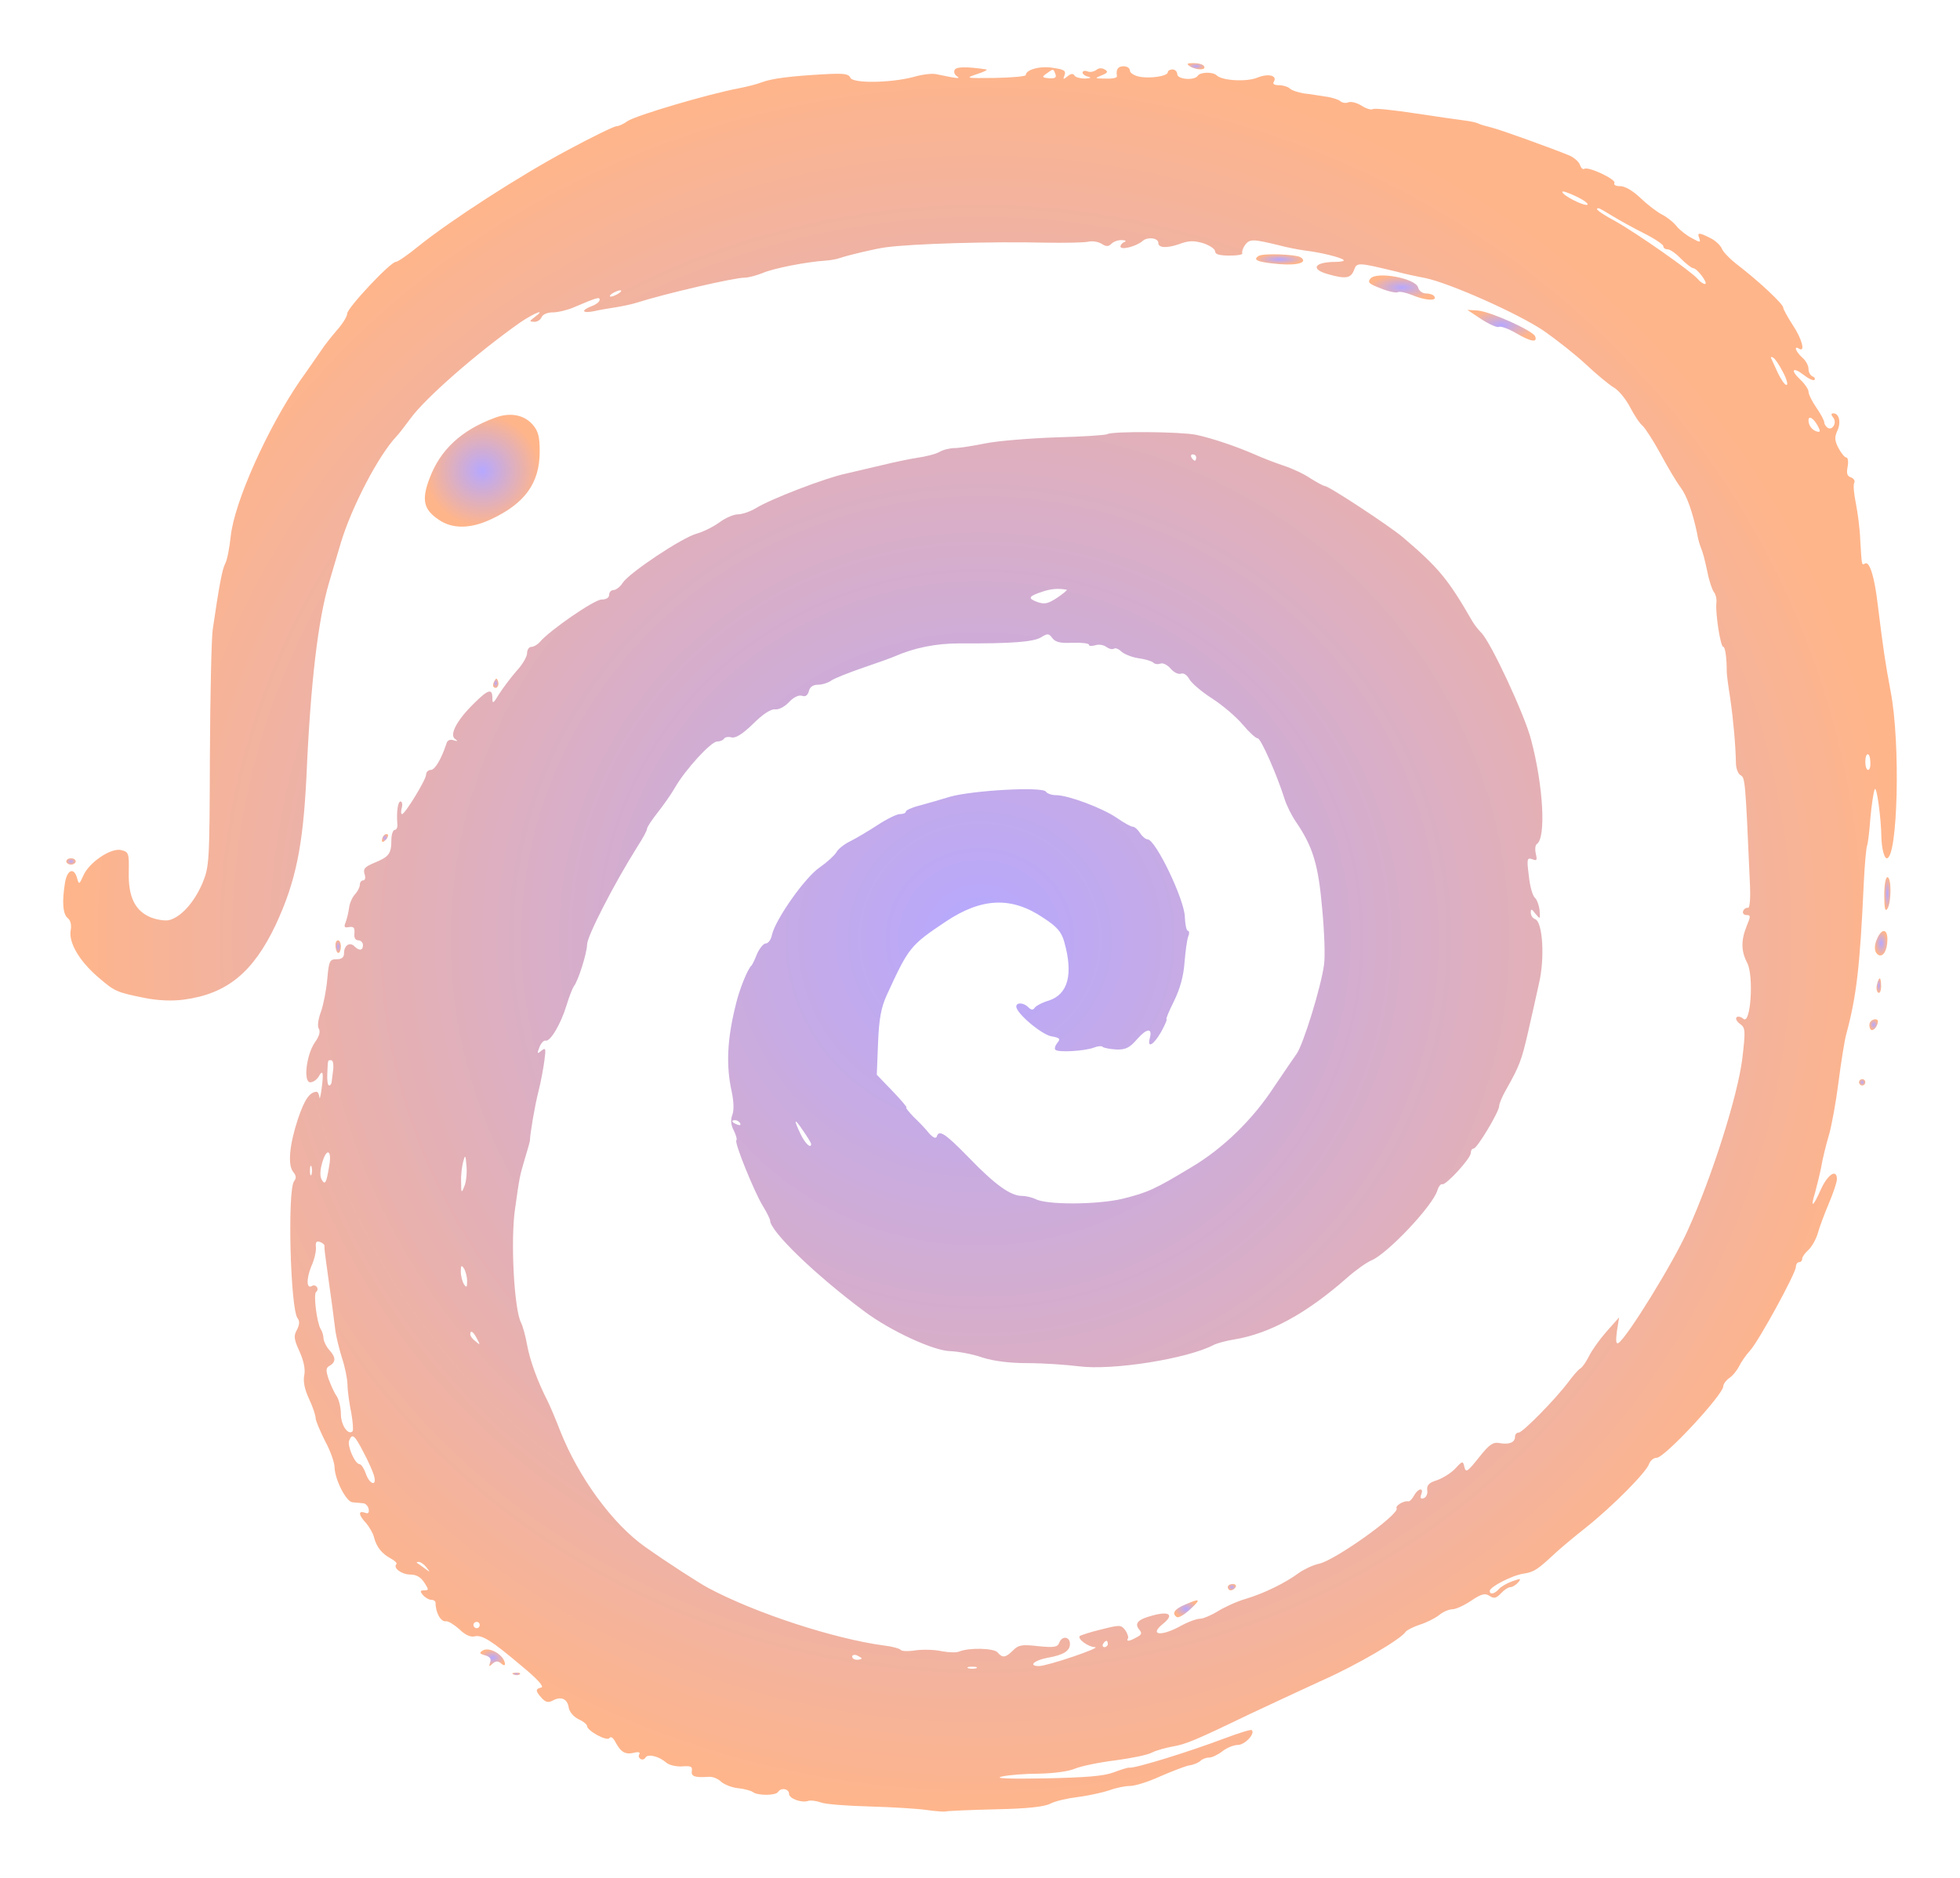
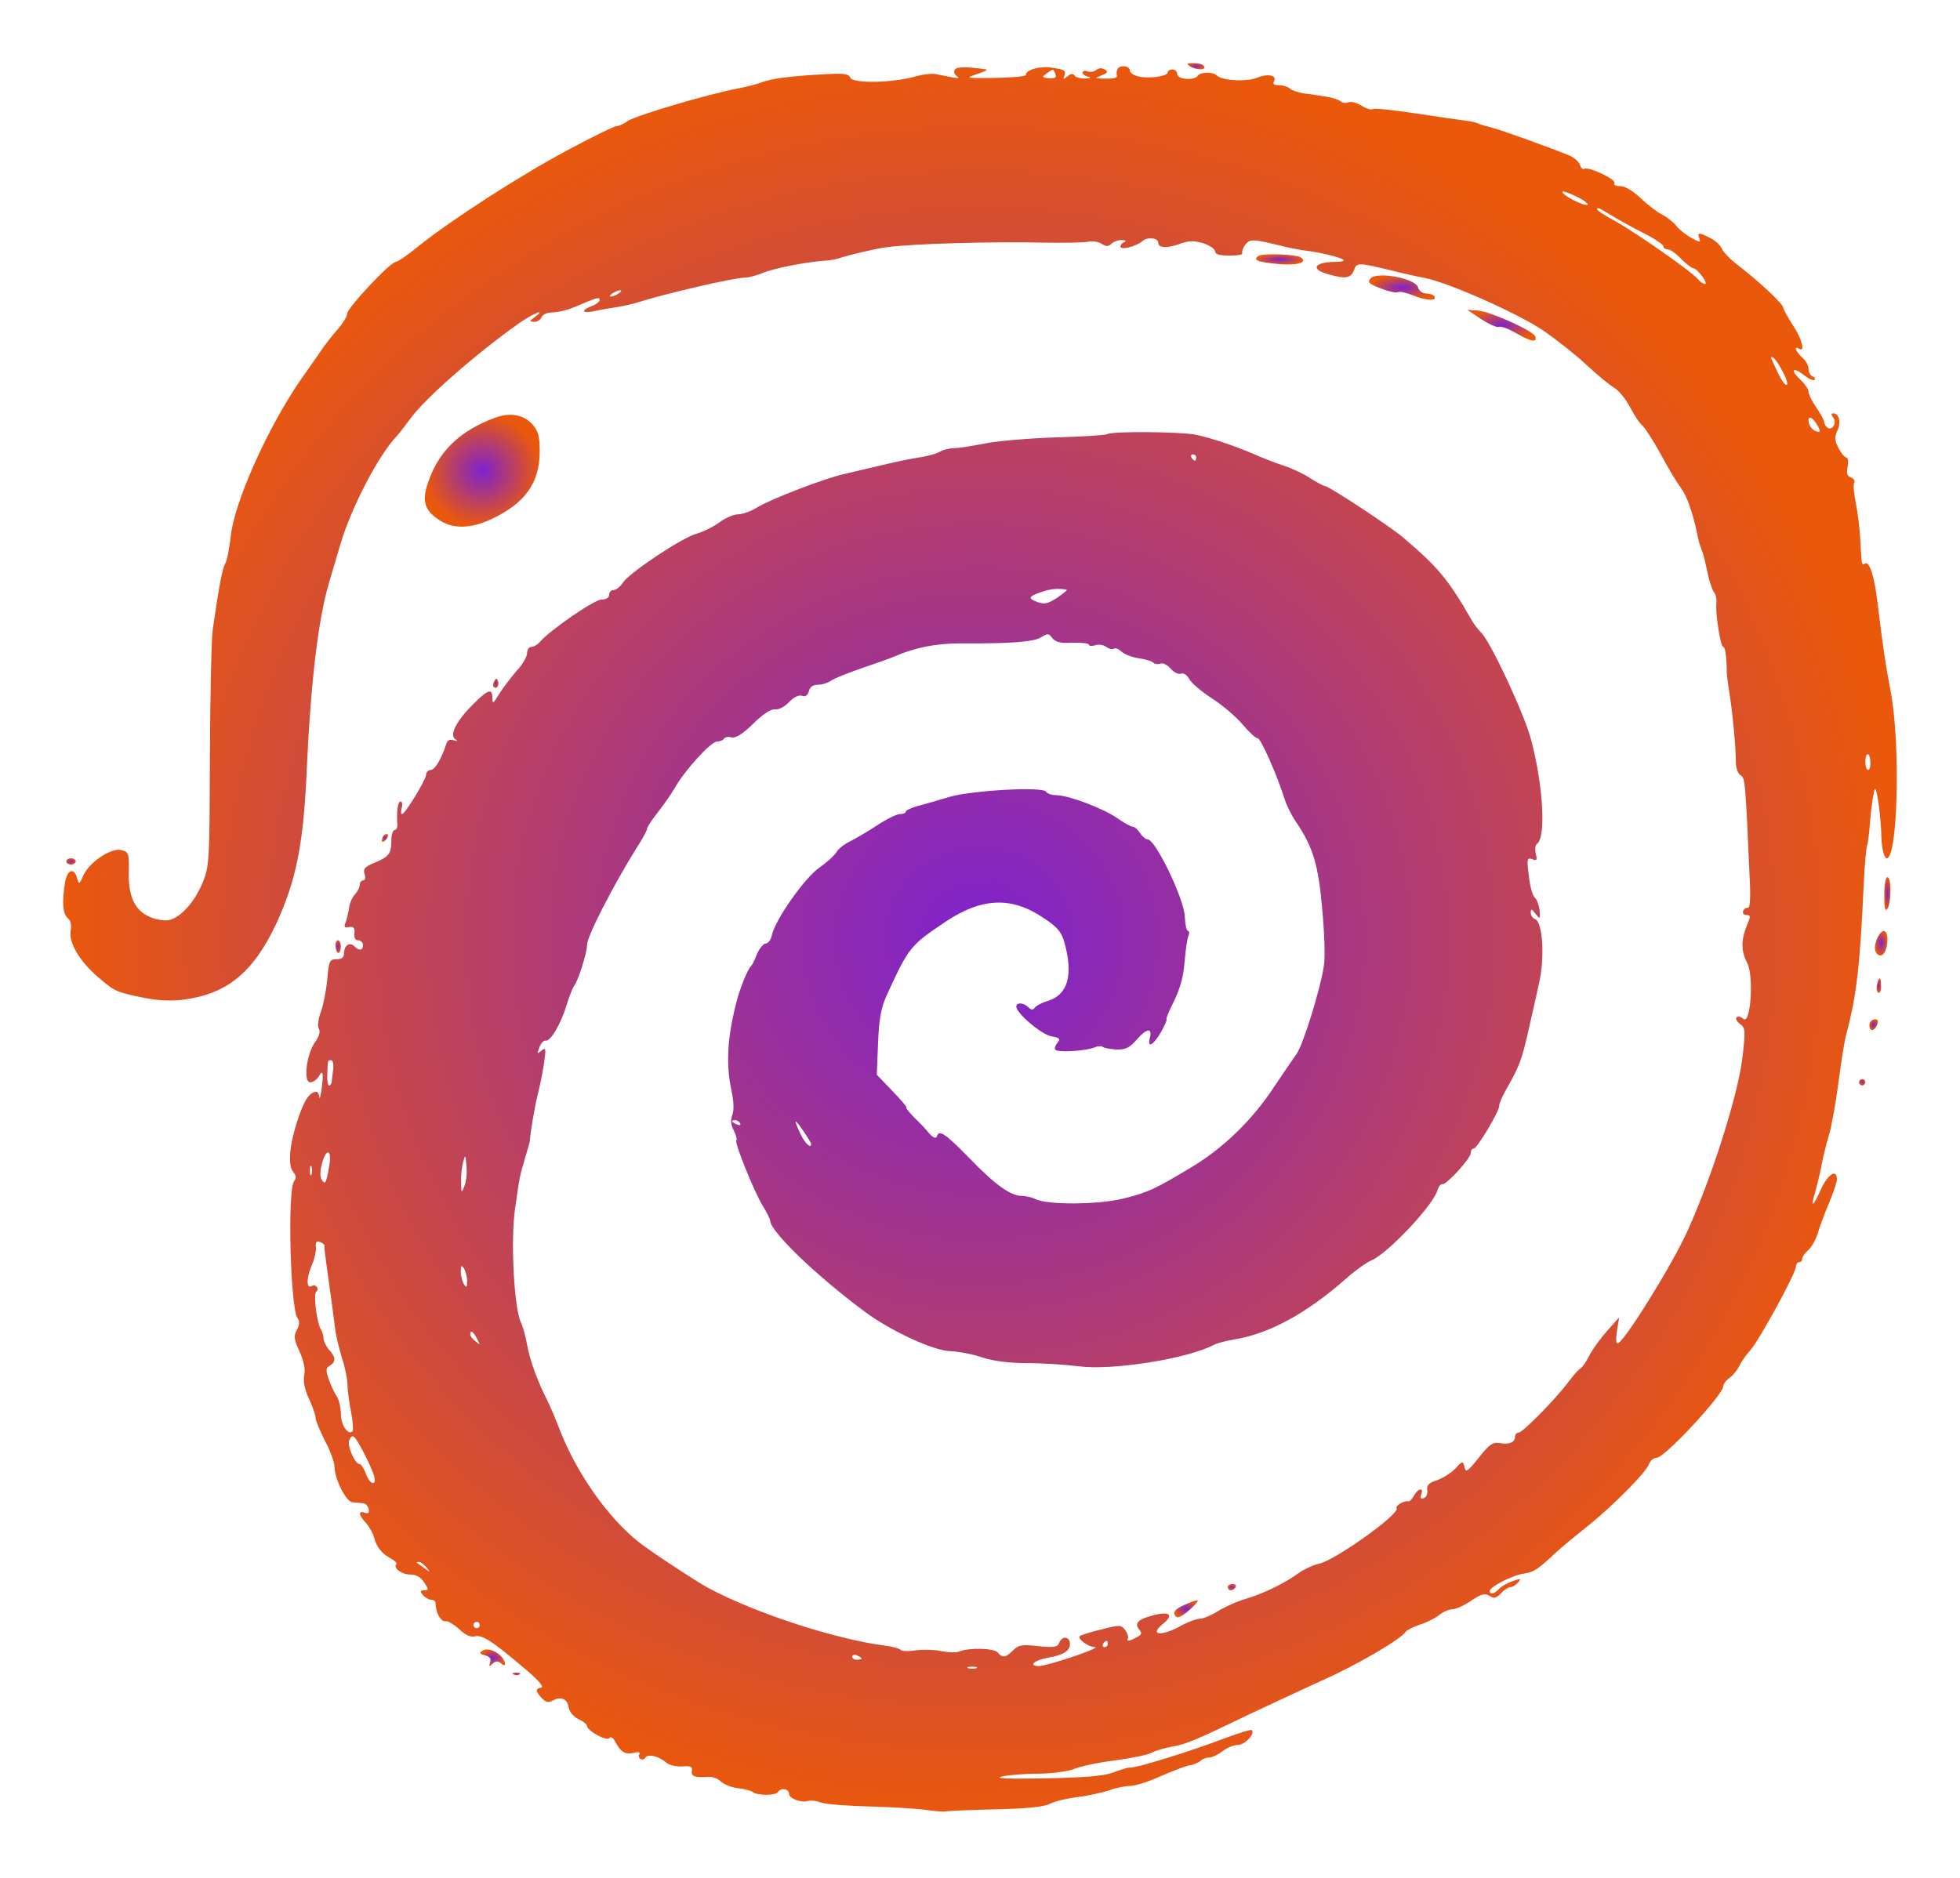
<svg xmlns="http://www.w3.org/2000/svg" version="1.0" width="621pt" height="595pt" viewBox="0 0 621 595" preserveAspectRatio="xMidYMid meet">
  <defs>
    <radialGradient id="logo-grad" cx="50%" cy="50%" r="50%">
-       <stop offset="0%" stop-color="#B6A8FF" />
-       <stop offset="100%" stop-color="#FFB58A" />
+       <stop offset="0%" stop-color="#7E22CE" />
+       <stop offset="100%" stop-color="#EA580C" />
    </radialGradient>
  </defs>
  <g transform="translate(0,595) scale(0.1,-0.1)" fill="url(#logo-grad)" stroke="none">
    <path d="M3770 5740 c20 -13 53 -13 45 0 -3 6 -18 10 -33 10 -21 0 -24 -2 -12 -10z" />
    <path d="M3025 5729 c-4 -6 -1 -15 6 -20 14 -9 6 -9 -65 6 -13 3 -45 -1 -72 -9 -72 -19 -193 -21 -200 -2 -5 12 -21 14 -77 11 -113 -6 -173 -14 -204 -26 -15 -6 -48 -14 -73 -19 -96 -18 -326 -86 -352 -104 -12 -9 -28 -16 -35 -16 -7 0 -77 -34 -155 -76 -150 -80 -370 -222 -473 -305 -33 -27 -65 -49 -71 -49 -17 0 -154 -146 -154 -164 0 -9 -15 -33 -33 -53 -18 -21 -40 -49 -49 -63 -10 -14 -39 -57 -67 -96 -103 -150 -209 -386 -220 -494 -4 -36 -11 -74 -17 -85 -10 -18 -20 -73 -40 -210 -4 -27 -8 -207 -9 -400 -1 -343 -2 -351 -24 -405 -26 -60 -67 -106 -105 -116 -13 -3 -39 1 -59 9 -50 21 -71 66 -69 144 1 59 0 63 -24 69 -32 8 -102 -39 -120 -81 -13 -29 -14 -29 -20 -7 -10 34 -31 26 -38 -15 -10 -62 -7 -100 9 -113 9 -7 12 -22 9 -38 -7 -39 27 -97 86 -148 55 -47 57 -48 150 -67 42 -8 85 -10 122 -5 137 18 220 86 292 238 63 136 86 247 97 470 13 299 37 497 72 615 8 28 25 84 37 125 34 113 119 277 177 338 7 7 26 32 43 55 46 64 209 207 348 305 46 31 85 46 46 17 -17 -13 -18 -14 -1 -15 10 0 20 7 23 15 4 9 19 15 35 15 16 0 46 7 67 16 73 31 82 34 82 24 0 -6 -11 -15 -25 -20 -36 -14 -31 -24 8 -16 17 4 48 9 67 12 19 3 49 9 65 14 94 30 311 80 344 80 12 0 38 7 58 15 35 15 138 35 198 39 17 1 37 5 45 8 26 9 114 30 145 34 85 12 344 19 505 15 63 -1 125 0 138 3 13 3 32 0 43 -7 14 -9 21 -9 31 1 6 6 21 12 33 11 11 0 14 -3 8 -6 -7 -2 -13 -9 -13 -14 0 -13 51 0 71 18 16 13 49 9 49 -7 0 -16 27 -17 65 -4 32 12 47 12 78 3 20 -7 37 -18 37 -26 0 -9 14 -13 46 -13 25 0 43 3 40 8 -2 4 2 16 9 26 15 19 24 19 110 -2 22 -6 58 -13 80 -16 50 -6 115 -22 122 -30 4 -3 -8 -6 -25 -6 -68 0 -82 -23 -24 -39 56 -16 72 -13 82 13 9 25 11 25 135 -5 22 -6 63 -15 90 -20 78 -16 296 -113 377 -168 40 -28 100 -75 133 -106 33 -31 73 -64 88 -73 16 -9 39 -38 52 -63 13 -25 30 -51 39 -58 8 -7 34 -47 57 -89 23 -43 51 -90 64 -107 20 -27 38 -79 52 -145 2 -14 7 -32 10 -40 10 -26 12 -34 23 -84 5 -27 15 -55 20 -62 6 -7 10 -23 8 -36 -3 -33 13 -138 22 -138 6 0 11 -34 11 -80 0 -8 5 -46 11 -83 10 -70 17 -149 18 -204 0 -18 7 -36 15 -40 14 -8 15 -14 29 -335 3 -56 0 -87 -6 -85 -6 1 -13 -4 -15 -10 -3 -7 2 -13 11 -13 13 0 13 -4 0 -35 -18 -45 -18 -79 2 -117 21 -41 11 -196 -12 -177 -8 7 -18 9 -22 5 -4 -4 1 -14 11 -21 17 -12 18 -20 7 -112 -15 -117 -95 -371 -173 -543 -46 -103 -192 -339 -219 -356 -8 -5 -9 7 -5 37 l7 44 -40 -45 c-22 -25 -46 -59 -55 -77 -9 -18 -21 -36 -28 -40 -7 -4 -24 -24 -38 -43 -42 -56 -145 -160 -157 -160 -7 0 -12 -6 -12 -14 0 -18 -20 -25 -51 -19 -19 3 -31 -5 -64 -47 -35 -44 -41 -48 -45 -30 -5 21 -6 21 -29 -4 -13 -14 -39 -30 -58 -37 -26 -8 -33 -16 -31 -32 2 -11 -3 -22 -11 -25 -10 -3 -12 0 -8 12 9 23 -10 20 -23 -4 -6 -11 -14 -19 -18 -18 -14 3 -42 -14 -37 -22 11 -18 -198 -167 -247 -176 -18 -4 -46 -17 -63 -29 -43 -32 -111 -65 -168 -82 -28 -8 -67 -26 -88 -39 -21 -13 -47 -24 -57 -24 -11 0 -41 -11 -67 -26 -59 -31 -94 -25 -50 10 36 29 20 41 -34 26 -46 -12 -58 -25 -41 -45 9 -11 7 -16 -9 -24 -23 -13 -34 -14 -27 -3 2 4 -2 16 -9 26 -13 17 -17 17 -76 2 -34 -8 -64 -18 -68 -21 -8 -9 28 -35 48 -35 24 -1 -151 -60 -177 -60 -35 0 -16 18 26 26 52 9 72 22 72 44 0 24 -25 27 -34 4 -5 -14 -16 -16 -66 -11 -52 6 -63 4 -80 -13 -24 -24 -34 -25 -49 -7 -11 14 -91 16 -122 3 -9 -4 -33 -3 -55 1 -21 5 -58 6 -82 3 -24 -4 -45 -3 -48 1 -2 4 -26 11 -52 14 -159 21 -409 103 -557 182 -32 17 -135 84 -200 130 -103 72 -212 221 -270 368 -15 39 -33 81 -40 95 -32 62 -56 129 -65 178 -5 29 -14 60 -19 70 -22 41 -34 262 -19 362 14 99 14 101 31 158 9 29 16 55 16 57 0 19 15 109 27 156 8 31 16 76 19 99 5 38 4 41 -10 30 -13 -11 -14 -10 -6 11 5 13 14 23 20 21 15 -3 48 53 66 112 8 27 19 54 23 60 14 17 42 107 42 132 0 27 85 192 159 310 17 26 31 52 31 57 0 6 15 28 33 51 18 23 43 58 55 79 33 58 115 147 134 147 9 0 19 4 22 9 3 5 14 7 24 4 13 -3 35 11 68 43 31 31 56 47 69 46 12 -2 31 8 45 23 14 15 30 23 41 20 11 -4 18 1 22 15 3 13 13 20 29 20 13 0 32 6 43 14 11 7 56 25 100 40 44 15 89 31 100 36 62 27 130 41 206 41 166 -1 234 5 257 19 21 13 25 13 36 -2 10 -13 25 -17 64 -15 29 1 52 -2 52 -6 0 -5 9 -5 20 -2 12 4 27 1 35 -5 8 -6 18 -9 24 -6 5 4 16 -1 24 -9 9 -8 33 -18 54 -21 21 -3 42 -9 47 -14 5 -5 15 -6 23 -3 7 3 22 -4 32 -16 10 -12 25 -19 33 -16 8 3 19 -4 26 -17 7 -13 40 -41 73 -62 34 -22 77 -59 97 -83 20 -24 41 -43 47 -43 10 0 61 -116 85 -192 6 -20 23 -54 37 -74 53 -78 70 -135 82 -272 7 -73 10 -153 6 -179 -9 -70 -66 -254 -87 -283 -10 -14 -42 -61 -71 -104 -67 -103 -161 -195 -262 -255 -116 -70 -138 -80 -218 -100 -79 -19 -241 -20 -276 -1 -11 5 -30 10 -43 10 -36 0 -85 35 -168 121 -76 78 -95 90 -102 67 -3 -7 -11 -4 -24 10 -10 13 -32 36 -49 52 -16 17 -27 30 -23 30 3 0 -16 23 -44 52 l-50 52 4 101 c3 77 10 112 27 150 70 153 75 159 187 234 115 77 210 80 310 12 43 -28 57 -44 66 -76 29 -103 12 -166 -49 -186 -21 -6 -41 -17 -45 -23 -5 -8 -11 -7 -20 2 -15 15 -38 16 -38 2 0 -21 78 -87 110 -94 28 -5 31 -8 20 -21 -7 -9 -10 -19 -6 -22 9 -9 93 -4 122 7 12 5 25 6 28 2 4 -3 23 -7 43 -8 29 -1 42 5 66 33 31 35 49 36 40 3 -9 -34 12 -22 36 20 12 22 20 40 17 40 -3 0 8 26 24 58 19 39 30 79 33 122 3 36 8 73 12 83 4 9 3 17 -1 17 -5 0 -9 20 -10 44 -1 55 -93 246 -118 246 -6 0 -17 9 -24 20 -7 11 -17 20 -23 20 -6 0 -29 13 -52 29 -46 31 -153 71 -191 71 -14 0 -28 5 -32 11 -10 17 -234 4 -304 -16 -30 -9 -74 -22 -97 -28 -24 -6 -43 -15 -43 -19 0 -5 -9 -8 -19 -8 -10 0 -42 -16 -71 -35 -29 -19 -68 -42 -86 -51 -19 -9 -39 -25 -44 -35 -6 -10 -30 -32 -53 -48 -46 -31 -139 -163 -151 -213 -3 -16 -12 -28 -20 -28 -7 0 -19 -15 -27 -32 -7 -18 -15 -35 -18 -38 -12 -10 -39 -77 -50 -125 -27 -108 -31 -191 -13 -273 7 -33 8 -61 2 -76 -6 -16 -4 -32 5 -49 7 -14 11 -28 8 -31 -7 -6 56 -162 84 -208 13 -21 23 -42 23 -46 0 -34 145 -174 300 -289 82 -61 218 -124 271 -125 24 -1 70 -9 101 -20 38 -12 88 -18 145 -18 48 0 121 -5 161 -10 107 -14 345 24 428 68 10 5 39 13 64 17 112 18 230 83 355 193 28 25 64 51 81 58 51 22 193 172 208 221 4 13 11 22 16 20 12 -3 90 82 90 99 0 8 4 14 9 14 11 0 81 117 81 135 0 8 10 31 22 52 42 74 49 93 69 180 11 48 27 119 35 156 19 80 12 195 -12 204 -8 3 -14 12 -14 21 0 13 3 12 15 -4 15 -18 15 -18 13 11 -2 17 -9 35 -15 40 -7 6 -16 37 -19 69 -7 54 -6 59 11 53 14 -6 16 -3 11 17 -3 14 -2 27 3 31 30 18 21 184 -18 331 -20 78 -128 310 -158 339 -10 10 -22 26 -28 36 -77 134 -107 170 -221 267 -43 36 -234 162 -247 162 -4 0 -24 11 -45 24 -20 14 -59 32 -87 41 -27 9 -68 25 -90 35 -60 26 -134 51 -185 62 -49 10 -266 12 -282 2 -5 -3 -78 -8 -161 -10 -84 -3 -184 -11 -224 -19 -40 -8 -84 -15 -98 -15 -15 0 -36 -5 -48 -12 -12 -7 -44 -15 -72 -19 -27 -4 -77 -15 -110 -23 -33 -8 -85 -20 -115 -27 -63 -13 -240 -81 -286 -110 -17 -10 -42 -19 -56 -19 -13 0 -39 -11 -58 -25 -19 -14 -51 -30 -72 -36 -46 -12 -214 -124 -235 -156 -8 -13 -22 -23 -29 -23 -8 0 -14 -7 -14 -15 0 -9 -9 -15 -24 -15 -23 0 -165 -98 -196 -135 -7 -8 -19 -15 -26 -15 -8 0 -14 -9 -14 -20 0 -11 -15 -37 -34 -57 -18 -21 -43 -54 -55 -73 -18 -30 -21 -32 -21 -12 0 31 -13 28 -59 -18 -54 -53 -78 -99 -59 -112 10 -7 8 -8 -5 -4 -12 4 -20 0 -23 -12 -16 -48 -36 -82 -49 -82 -8 0 -15 -7 -15 -15 0 -16 -67 -125 -76 -125 -4 0 -4 9 -1 20 3 11 1 20 -4 20 -9 0 -13 -35 -10 -72 1 -10 -3 -18 -8 -18 -6 0 -11 -15 -11 -32 0 -43 -7 -53 -53 -72 -31 -13 -37 -19 -32 -36 4 -11 2 -20 -4 -20 -6 0 -11 -6 -11 -14 0 -8 -7 -21 -15 -30 -8 -8 -17 -27 -19 -43 -2 -15 -7 -36 -11 -46 -6 -15 -4 -18 11 -15 15 2 18 -2 17 -19 -2 -15 3 -23 12 -23 8 0 15 -7 15 -15 0 -18 -12 -19 -27 -4 -15 15 -33 3 -33 -22 0 -13 -7 -19 -24 -19 -21 0 -24 -5 -29 -62 -3 -35 -12 -81 -20 -104 -9 -24 -12 -47 -7 -54 6 -9 1 -25 -12 -43 -27 -38 -38 -127 -15 -127 9 0 20 8 26 17 14 26 17 14 10 -37 -3 -25 -7 -37 -7 -27 -1 9 -5 17 -9 17 -22 -1 -38 -24 -59 -86 -27 -82 -33 -146 -15 -168 10 -12 10 -20 3 -29 -22 -26 -12 -407 11 -435 7 -9 6 -20 -2 -36 -11 -19 -10 -30 8 -69 13 -29 19 -56 15 -75 -4 -19 1 -45 15 -75 12 -25 21 -53 21 -61 0 -8 14 -41 30 -73 17 -31 30 -69 30 -83 1 -39 37 -110 57 -111 10 -1 25 -2 33 -3 8 0 16 -9 18 -18 2 -13 -1 -16 -12 -12 -22 8 -20 -8 4 -33 10 -12 22 -32 25 -45 8 -31 25 -52 53 -67 13 -7 21 -15 18 -18 -12 -12 17 -33 44 -33 19 0 33 -8 44 -25 15 -23 15 -25 0 -25 -13 0 -14 -3 -4 -15 7 -8 19 -15 26 -15 8 0 14 -4 14 -10 0 -31 17 -61 33 -58 7 1 25 -10 42 -25 18 -18 36 -26 48 -23 24 6 53 -12 150 -94 50 -41 72 -66 62 -68 -19 -4 -19 -11 1 -33 13 -14 21 -16 36 -8 26 14 46 5 50 -23 2 -13 15 -28 30 -36 16 -7 28 -17 28 -22 0 -15 64 -50 71 -38 4 6 12 1 19 -13 17 -32 31 -40 58 -34 14 4 21 2 18 -4 -4 -5 -2 -12 3 -15 5 -4 13 -2 16 4 8 13 43 4 66 -16 9 -8 31 -13 50 -12 28 2 33 0 31 -14 -3 -18 9 -22 54 -19 12 1 29 -6 38 -15 10 -9 34 -19 54 -21 20 -2 41 -8 47 -12 14 -12 73 -12 80 0 10 15 35 10 35 -6 0 -15 40 -30 62 -22 7 2 24 0 38 -5 14 -6 84 -11 155 -13 72 -2 153 -7 180 -11 28 -4 55 -6 60 -5 6 2 76 5 158 7 101 2 156 8 175 18 15 8 54 17 87 21 33 4 77 14 99 21 21 8 51 14 66 14 16 0 58 13 95 30 37 16 78 32 92 35 15 2 31 9 37 15 5 5 17 10 27 10 9 0 28 9 42 20 14 11 36 20 49 20 22 0 56 36 44 47 -2 3 -40 -9 -83 -25 -116 -44 -288 -97 -305 -94 -4 1 -26 -6 -50 -15 -32 -12 -87 -16 -218 -19 -117 -2 -162 0 -135 6 22 5 75 9 118 9 45 1 93 7 113 16 20 8 77 20 127 26 51 7 103 17 117 25 14 7 44 15 65 19 41 7 67 17 245 103 58 27 160 75 228 106 113 50 252 132 266 155 4 5 23 15 44 22 20 6 48 20 61 30 13 11 32 19 43 19 10 0 37 12 59 27 33 22 44 25 59 15 14 -9 21 -7 36 9 9 10 23 19 29 19 7 0 18 7 25 15 11 13 8 13 -18 4 -17 -6 -36 -17 -43 -25 -13 -15 -29 -19 -29 -6 0 13 72 50 108 55 33 5 44 13 102 67 15 14 58 50 96 80 84 67 191 175 199 201 4 10 14 19 24 19 25 0 211 200 211 227 0 6 8 18 18 25 11 7 25 24 32 38 7 14 22 36 35 50 28 31 145 245 145 265 0 8 5 15 10 15 6 0 10 5 10 11 0 6 9 18 19 27 11 10 24 33 30 52 5 19 21 62 35 95 14 33 26 68 26 78 0 34 -29 16 -51 -33 -25 -56 -34 -61 -18 -9 5 19 14 54 19 79 4 25 15 70 24 100 9 30 23 107 31 170 8 63 19 131 24 150 33 122 44 215 56 479 3 63 8 118 11 122 2 5 7 43 10 86 4 43 10 84 14 92 6 11 20 -89 21 -154 1 -34 9 -65 17 -65 35 0 44 367 12 530 -18 97 -23 132 -41 277 -10 86 -26 136 -40 127 -11 -6 -10 -7 -15 74 -1 34 -8 87 -14 117 -6 30 -9 59 -5 65 3 6 -1 13 -10 17 -13 4 -15 13 -11 34 3 16 1 29 -4 29 -5 0 -16 13 -25 30 -12 23 -13 34 -4 54 13 27 6 56 -12 56 -8 0 -8 -4 -1 -13 13 -15 -1 -42 -17 -33 -6 4 -11 12 -11 17 0 6 -11 27 -25 47 -14 20 -25 43 -25 51 0 7 -12 25 -26 38 -33 31 -24 42 12 14 15 -12 30 -18 33 -15 3 4 0 9 -6 11 -7 3 -13 13 -13 24 0 11 -9 27 -20 36 -20 18 -28 39 -10 28 21 -13 9 32 -20 75 -16 25 -30 50 -30 55 0 11 -74 81 -144 135 -25 19 -48 43 -51 53 -4 9 -19 24 -35 32 -37 19 -44 19 -36 0 5 -14 2 -14 -23 0 -16 8 -38 25 -48 37 -10 13 -31 30 -47 38 -16 8 -47 32 -69 53 -23 22 -48 37 -63 37 -15 0 -22 4 -19 10 7 11 -82 53 -95 45 -5 -3 -11 3 -14 12 -3 10 -18 23 -33 30 -56 23 -219 82 -248 89 -16 4 -34 9 -40 12 -5 3 -22 7 -37 9 -16 2 -87 12 -159 23 -72 11 -135 18 -140 14 -5 -3 -21 2 -35 11 -14 9 -33 14 -41 11 -9 -4 -21 -2 -27 4 -7 5 -28 12 -47 14 -19 3 -49 8 -68 10 -19 3 -39 10 -45 16 -5 5 -21 10 -34 10 -14 0 -21 4 -16 11 12 20 -18 27 -52 13 -34 -14 -111 -10 -129 7 -12 12 -52 11 -60 -1 -10 -16 -65 -12 -65 5 0 8 -7 15 -15 15 -8 0 -15 -4 -15 -9 0 -12 -55 -21 -90 -14 -16 3 -30 12 -30 19 0 8 -9 14 -20 14 -18 0 -25 -10 -21 -32 0 -5 -16 -8 -36 -7 -35 0 -36 1 -13 10 20 8 22 12 10 19 -9 5 -19 5 -27 -2 -7 -5 -20 -8 -28 -4 -8 3 -15 1 -15 -4 0 -5 8 -11 18 -13 11 -3 7 -5 -10 -6 -15 0 -30 4 -33 9 -5 8 -12 7 -23 -2 -13 -11 -15 -10 -9 4 5 14 -2 18 -37 23 -41 7 -86 -6 -86 -23 0 -4 -44 -8 -98 -9 -93 -1 -95 -1 -57 12 22 7 36 14 30 15 -61 9 -94 9 -100 -1z m319 -14 c4 -11 -1 -14 -20 -13 -23 2 -24 4 -8 15 22 16 21 16 28 -2z m1685 -414 c-12 -4 -79 30 -79 41 0 4 20 -3 45 -15 25 -12 40 -24 34 -26z m79 -35 c21 -13 66 -38 100 -55 34 -17 62 -36 62 -41 0 -6 6 -10 13 -10 8 0 27 -13 43 -30 16 -16 34 -30 39 -30 13 -1 49 -50 37 -50 -5 0 -16 7 -23 16 -19 23 -193 145 -261 183 -53 29 -67 41 -53 41 3 0 22 -11 43 -24z m-3148 -246 c-8 -5 -19 -10 -25 -10 -5 0 -3 5 5 10 8 5 20 10 25 10 6 0 3 -5 -5 -10z m3690 -251 c11 -21 16 -39 10 -39 -5 0 -17 17 -27 38 -9 20 -19 41 -21 46 -3 5 1 6 7 2 6 -4 20 -25 31 -47z m110 -170 c8 -15 8 -19 -2 -17 -16 4 -28 19 -28 36 0 17 17 6 30 -19z m-1970 -99 c0 -5 -2 -10 -4 -10 -3 0 -8 5 -11 10 -3 6 -1 10 4 10 6 0 11 -4 11 -10z m-410 -419 c2 -1 -11 -12 -30 -25 -29 -19 -40 -22 -63 -14 -32 12 -29 18 16 33 27 9 49 11 77 6z m2546 -546 c1 -14 -2 -25 -7 -25 -5 0 -9 11 -9 25 0 33 15 33 16 0z m-4870 -972 c-2 -16 -4 -34 -5 -40 0 -7 -4 -13 -8 -13 -5 0 -7 17 -6 37 2 46 1 43 12 43 6 0 8 -12 7 -27z m1289 -173 c3 -6 -1 -7 -9 -4 -18 7 -21 14 -7 14 6 0 13 -4 16 -10z m225 -65 c0 -17 -19 1 -33 30 -24 50 -21 54 8 11 14 -20 25 -39 25 -41z m-1527 -70 c-9 -55 -13 -62 -24 -43 -6 11 -5 31 3 57 14 45 30 35 21 -14z m428 -65 c-9 -23 -10 -21 -10 15 -1 22 3 51 7 65 6 22 7 20 10 -15 2 -23 -1 -52 -7 -65z m-484 38 c-3 -7 -5 -2 -5 12 0 14 2 19 5 13 2 -7 2 -19 0 -25z m41 -226 c-1 -4 2 -29 6 -57 15 -106 25 -181 29 -215 3 -19 12 -56 20 -82 9 -26 17 -64 18 -85 0 -21 6 -62 12 -91 5 -28 7 -55 4 -58 -14 -14 -37 20 -37 55 0 20 -6 45 -13 56 -8 11 -19 36 -26 55 -9 28 -9 35 4 42 20 12 19 27 -2 50 -9 10 -17 26 -18 36 0 9 -4 23 -9 30 -12 20 -24 112 -14 118 4 3 6 10 2 15 -3 5 -10 7 -15 4 -18 -12 -19 21 -3 61 10 21 16 49 15 61 -2 17 2 21 13 17 8 -3 15 -9 14 -12z m452 -112 c0 -20 -2 -22 -10 -10 -5 8 -10 26 -10 40 0 20 2 22 10 10 5 -8 10 -26 10 -40z m31 -182 c11 -21 11 -22 -4 -9 -10 7 -17 17 -17 22 0 15 9 10 21 -13z m-359 -361 c15 -28 30 -62 33 -74 10 -35 -14 -28 -26 7 -6 17 -15 30 -20 30 -14 0 -39 57 -33 74 10 25 17 19 46 -37z m199 -364 c13 -17 13 -17 -6 -3 -11 8 -22 16 -24 17 -2 2 0 3 6 3 6 0 17 -8 24 -17z m169 -183 c0 -5 -4 -10 -10 -10 -5 0 -10 5 -10 10 0 6 5 10 10 10 6 0 10 -4 10 -10z m1990 -60 c0 -5 -5 -10 -11 -10 -5 0 -7 5 -4 10 3 6 8 10 11 10 2 0 4 -4 4 -10z m-780 -46 c0 -2 -7 -4 -15 -4 -8 0 -15 4 -15 10 0 5 7 7 15 4 8 -4 15 -8 15 -10z m363 -31 c-7 -2 -19 -2 -25 0 -7 3 -2 5 12 5 14 0 19 -2 13 -5z" />
    <path d="M3988 5139 c-21 -13 -3 -20 65 -26 60 -5 93 6 67 22 -15 9 -117 13 -132 4z" />
    <path d="M4342 5067 c-10 -12 -4 -17 33 -31 24 -10 49 -15 54 -12 5 3 25 -1 45 -9 40 -17 80 -20 71 -5 -3 6 -15 10 -27 10 -11 0 -22 8 -25 19 -7 29 -132 52 -151 28z" />
    <path d="M4694 4938 c25 -16 50 -27 55 -24 5 3 29 -5 53 -19 48 -28 70 -32 62 -11 -7 18 -140 78 -182 82 l-33 2 45 -30z" />
    <path d="M1568 4626 c-106 -39 -173 -101 -207 -192 -26 -68 -19 -99 29 -131 43 -30 101 -29 165 1 108 50 155 115 155 215 0 48 -5 65 -22 85 -28 32 -72 40 -120 22z" />
    <path d="M1566 3791 c-4 -7 -5 -15 -2 -18 9 -9 19 4 14 18 -4 11 -6 11 -12 0z" />
    <path d="M1217 3303 c-4 -3 -7 -11 -7 -17 0 -6 5 -5 12 2 6 6 9 14 7 17 -3 3 -9 2 -12 -2z" />
    <path d="M210 3220 c0 -5 7 -10 15 -10 8 0 15 5 15 10 0 6 -7 10 -15 10 -8 0 -15 -4 -15 -10z" />
    <path d="M5970 3113 c0 -41 3 -54 10 -43 13 20 13 100 0 100 -6 0 -10 -26 -10 -57z" />
    <path d="M5950 2981 c-13 -26 -13 -48 1 -57 15 -9 29 14 29 49 0 31 -15 36 -30 8z" />
    <path d="M1063 2950 c1 -11 5 -20 9 -20 4 0 8 9 8 20 0 11 -4 20 -9 20 -6 0 -9 -9 -8 -20z" />
    <path d="M5947 2830 c-3 -11 -1 -23 4 -26 5 -3 9 6 9 20 0 31 -6 34 -13 6z" />
    <path d="M5925 2710 c-3 -5 -3 -15 1 -21 6 -11 23 6 24 24 0 10 -18 9 -25 -3z" />
    <path d="M5890 2520 c0 -5 5 -10 10 -10 6 0 10 5 10 10 0 6 -4 10 -10 10 -5 0 -10 -4 -10 -10z" />
    <path d="M3890 920 c0 -5 4 -10 9 -10 6 0 13 5 16 10 3 6 -1 10 -9 10 -9 0 -16 -4 -16 -10z" />
    <path d="M3753 864 c-33 -14 -41 -28 -24 -39 5 -3 24 8 42 25 36 33 32 36 -18 14z" />
    <path d="M1529 719 c-11 -7 -10 -10 8 -15 15 -4 20 -11 16 -22 -5 -14 -3 -15 7 -5 10 9 17 10 27 2 7 -7 13 -8 13 -3 -1 28 -49 57 -71 43z" />
    <path d="M1628 643 c7 -3 16 -2 19 1 4 3 -2 6 -13 5 -11 0 -14 -3 -6 -6z" />
  </g>
</svg>
